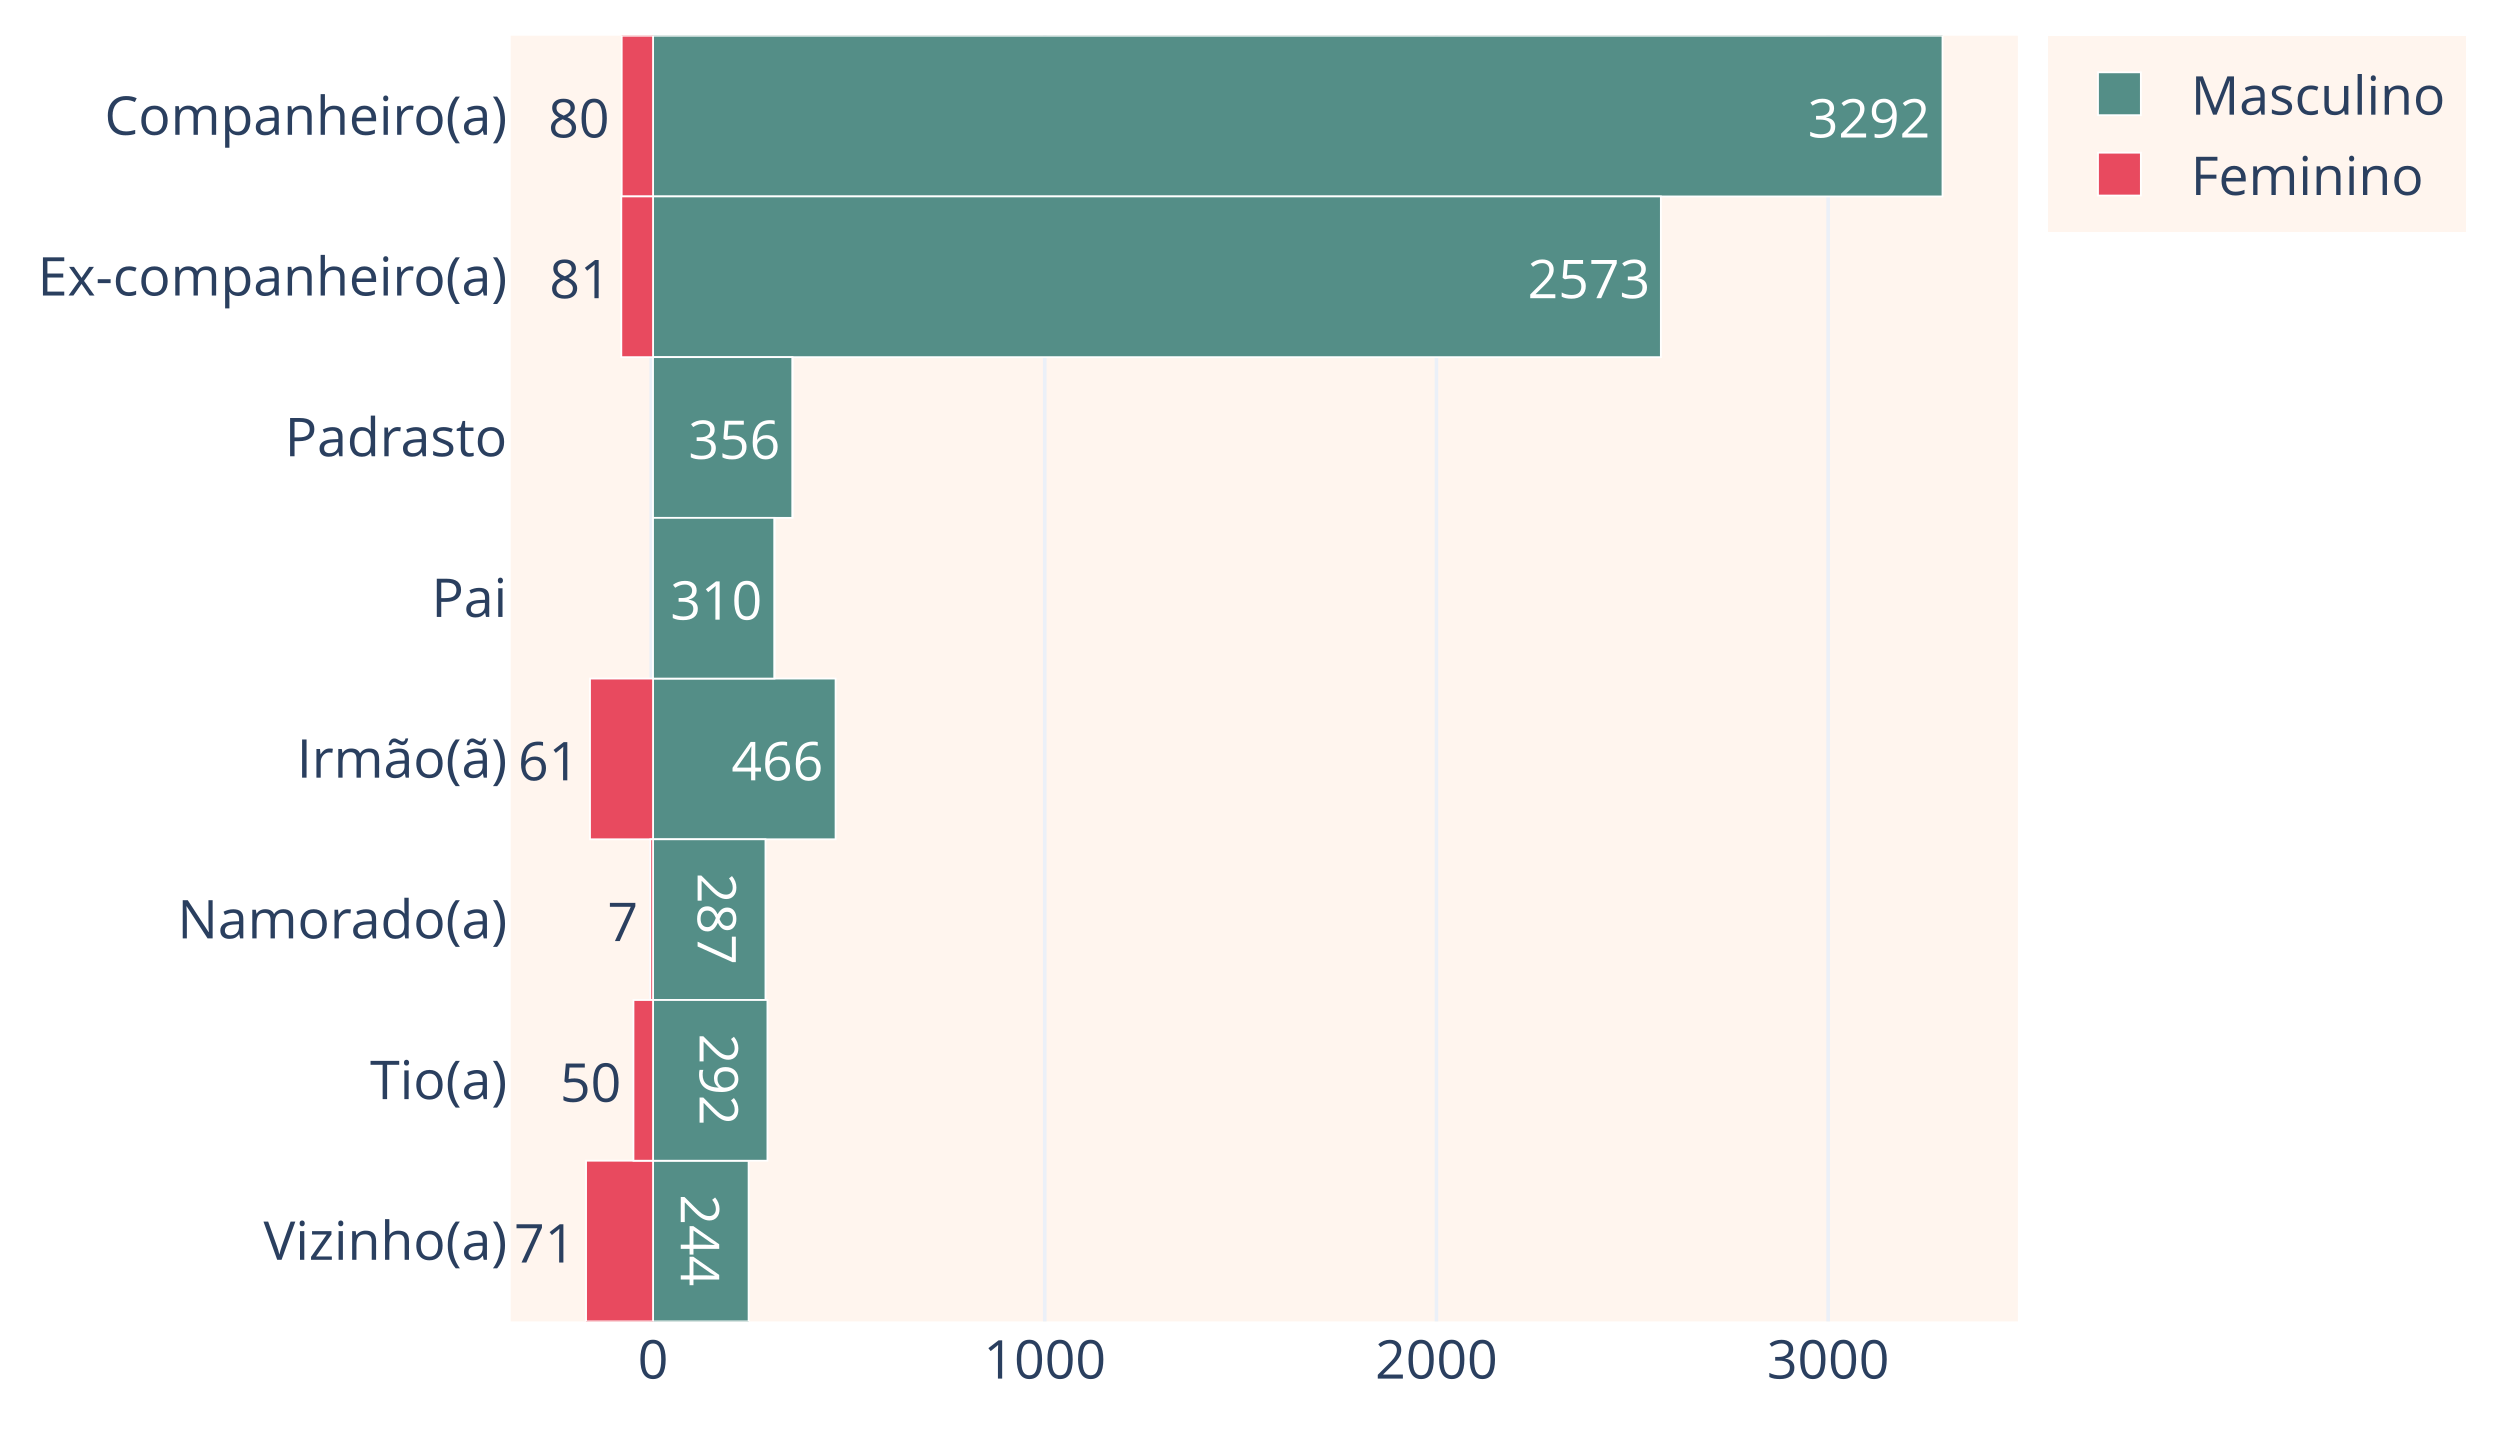
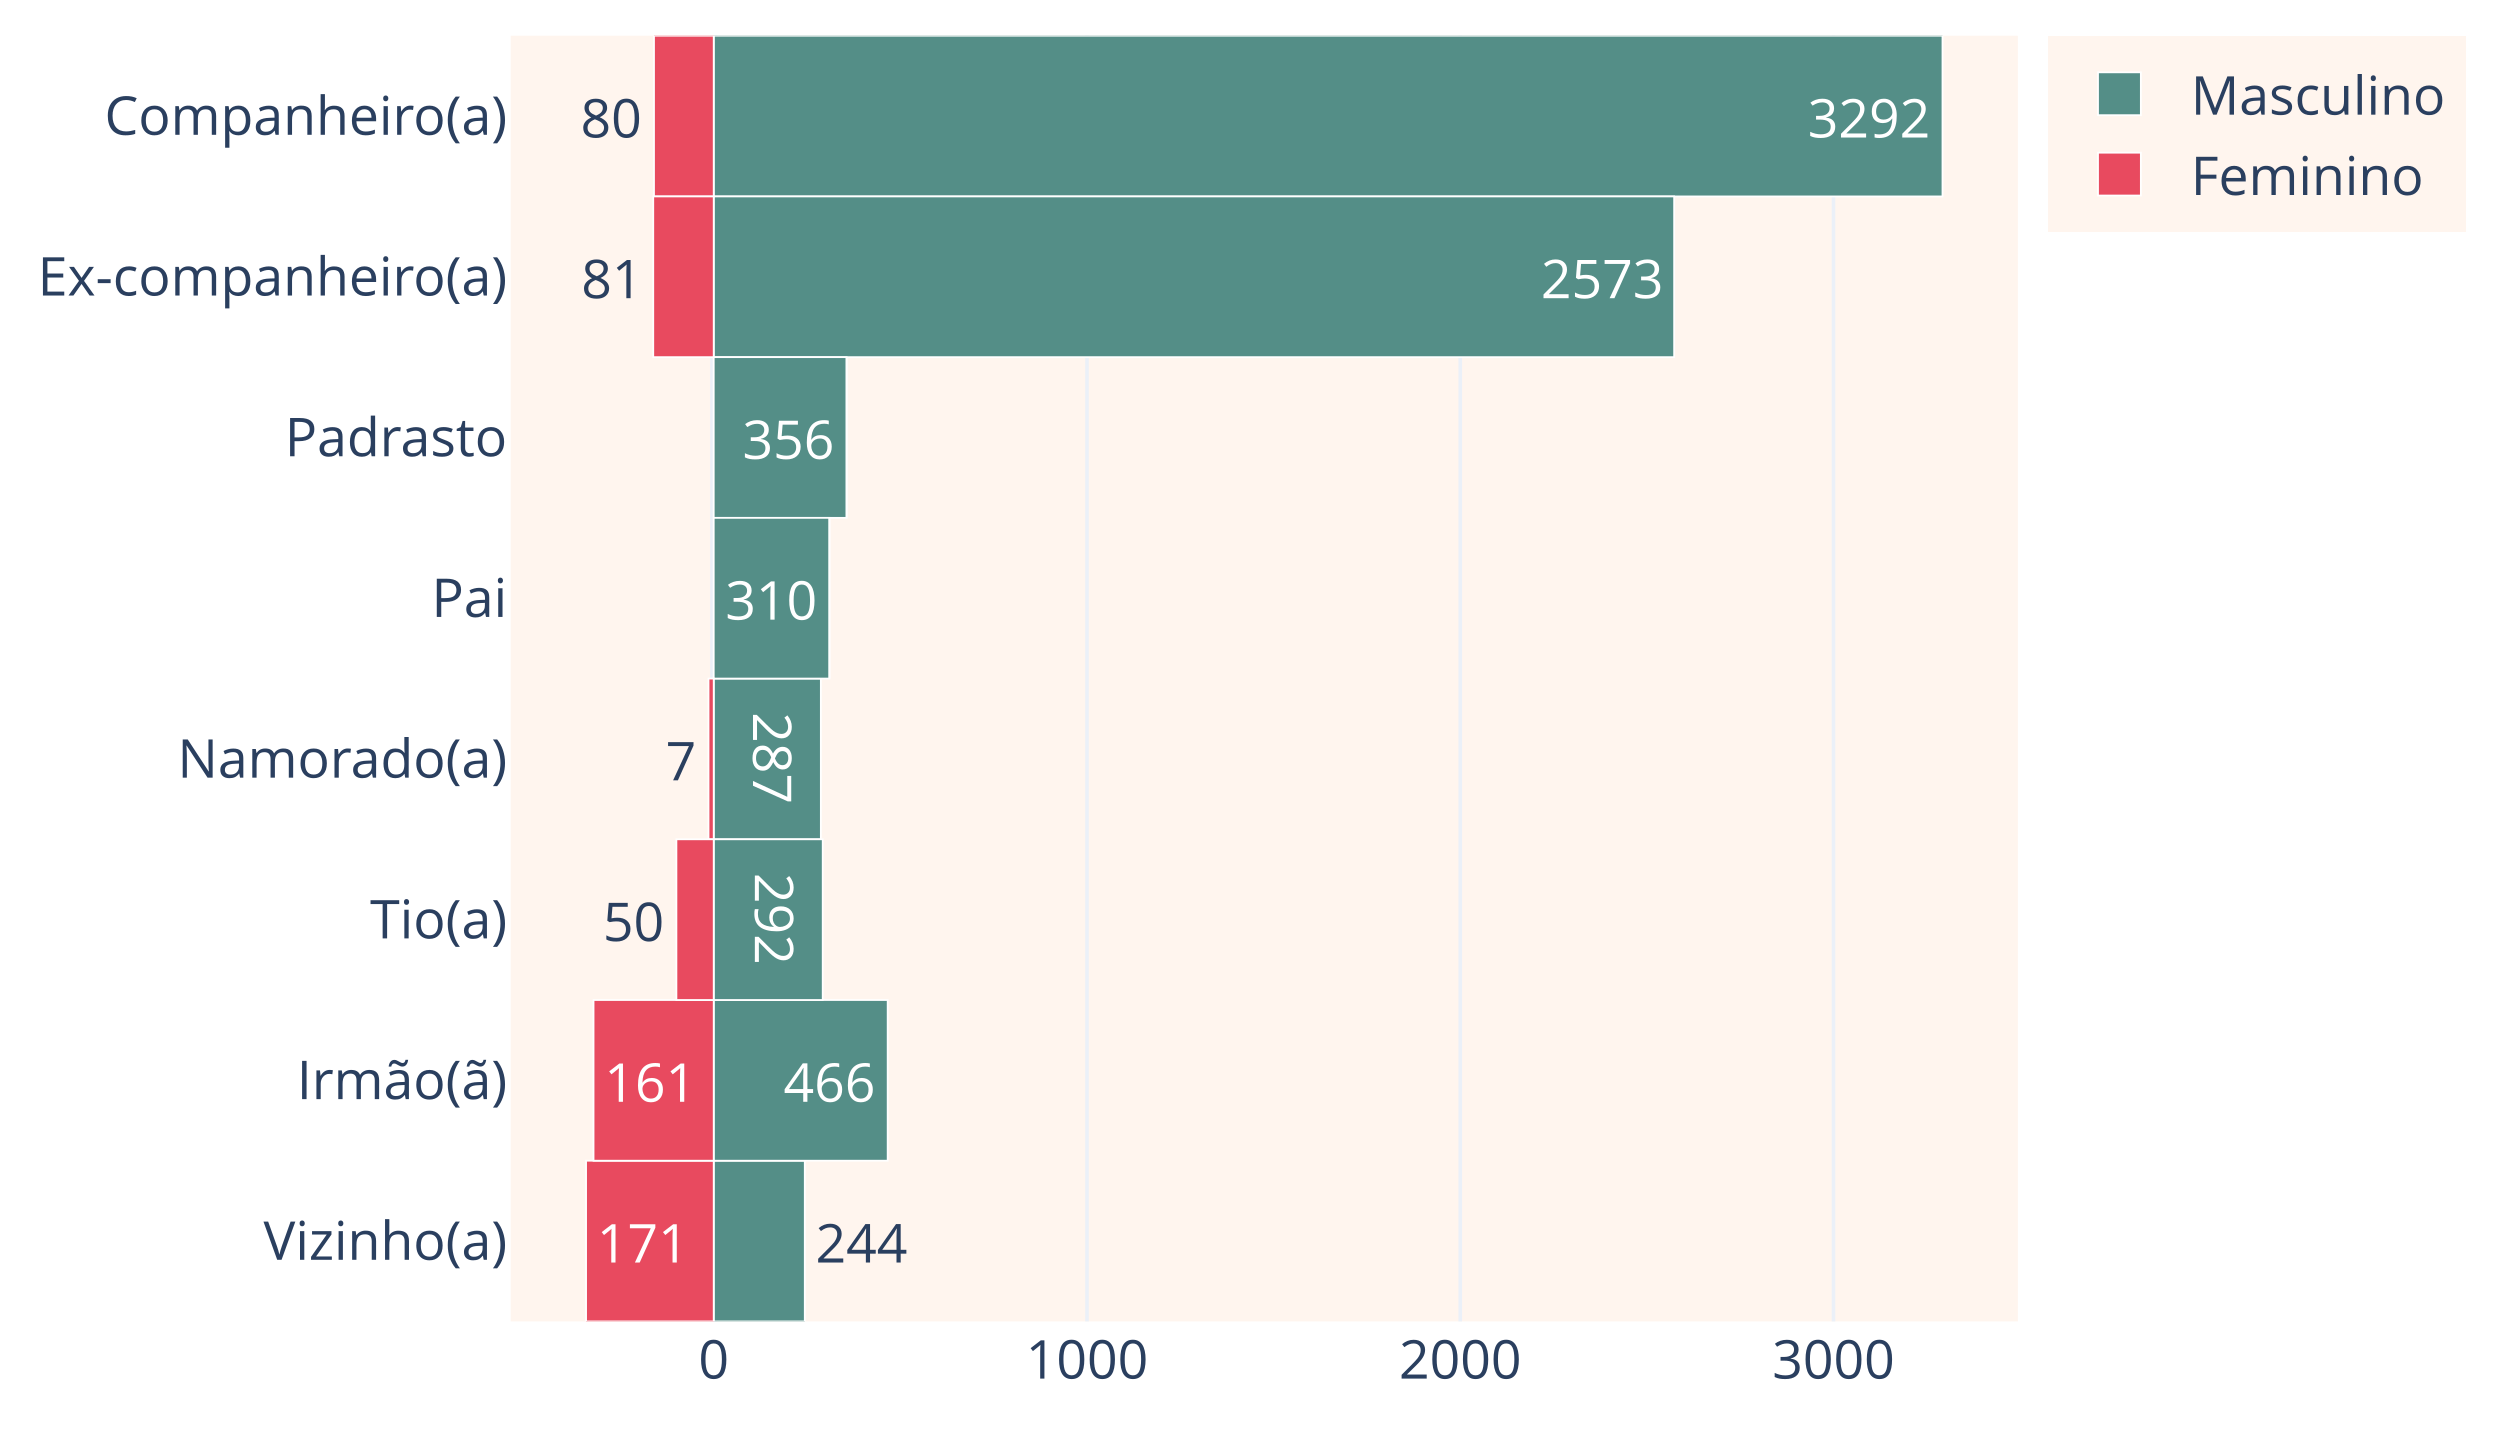
<svg xmlns="http://www.w3.org/2000/svg" class="main-svg" width="700" height="400" style="" viewBox="0 0 700 400">
  <rect x="0" y="0" width="700" height="400" style="fill: rgb(255, 255, 255); fill-opacity: 1;" />
-   <defs id="defs-5e3e95">
+   <defs id="defs-bf1e88">
    <g class="clips">
-       <clipPath id="clip5e3e95xyplot" class="plotclip">
+       <clipPath id="clipbf1e88xyplot" class="plotclip">
        <rect width="422" height="360" />
      </clipPath>
-       <clipPath class="axesclip" id="clip5e3e95x">
+       <clipPath class="axesclip" id="clipbf1e88x">
        <rect x="143" y="0" width="422" height="400" />
      </clipPath>
-       <clipPath class="axesclip" id="clip5e3e95y">
+       <clipPath class="axesclip" id="clipbf1e88y">
        <rect x="0" y="10" width="700" height="360" />
      </clipPath>
-       <clipPath class="axesclip" id="clip5e3e95xy">
+       <clipPath class="axesclip" id="clipbf1e88xy">
        <rect x="143" y="10" width="422" height="360" />
      </clipPath>
    </g>
    <g class="gradients" />
    <g class="patterns" />
  </defs>
  <g class="bglayer">
    <rect class="bg" x="143" y="10" width="422" height="360" style="fill: rgb(255, 245, 238); fill-opacity: 1; stroke-width: 0;" />
  </g>
  <g class="layer-below">
    <g class="imagelayer" />
    <g class="shapelayer" />
  </g>
  <g class="cartesianlayer">
    <g class="subplot xy">
      <g class="layer-subplot">
        <g class="shapelayer" />
        <g class="imagelayer" />
      </g>
      <g class="minor-gridlayer">
        <g class="x" />
        <g class="y" />
      </g>
      <g class="gridlayer">
        <g class="x">
-           <path class="xgrid crisp" transform="translate(292.53,0)" d="M0,10v360" style="stroke: rgb(235, 240, 248); stroke-opacity: 1; stroke-width: 1px;" />
-           <path class="xgrid crisp" transform="translate(402.2,0)" d="M0,10v360" style="stroke: rgb(235, 240, 248); stroke-opacity: 1; stroke-width: 1px;" />
-           <path class="xgrid crisp" transform="translate(511.88,0)" d="M0,10v360" style="stroke: rgb(235, 240, 248); stroke-opacity: 1; stroke-width: 1px;" />
+           <path class="xgrid crisp" transform="translate(304.36,0)" d="M0,10v360" style="stroke: rgb(235, 240, 248); stroke-opacity: 1; stroke-width: 1px;" />
+           <path class="xgrid crisp" transform="translate(408.87,0)" d="M0,10v360" style="stroke: rgb(235, 240, 248); stroke-opacity: 1; stroke-width: 1px;" />
+           <path class="xgrid crisp" transform="translate(513.38,0)" d="M0,10v360" style="stroke: rgb(235, 240, 248); stroke-opacity: 1; stroke-width: 1px;" />
        </g>
        <g class="y" />
      </g>
      <g class="zerolinelayer">
-         <path class="xzl zl crisp" transform="translate(182.85,0)" d="M0,10v360" style="stroke: rgb(235, 240, 248); stroke-opacity: 1; stroke-width: 2px;" />
+         <path class="xzl zl crisp" transform="translate(199.84,0)" d="M0,10v360" style="stroke: rgb(235, 240, 248); stroke-opacity: 1; stroke-width: 2px;" />
      </g>
      <path class="xlines-below" />
      <path class="ylines-below" />
      <g class="overlines-below" />
      <g class="xaxislayer-below" />
      <g class="yaxislayer-below" />
      <g class="overaxes-below" />
-       <g class="plot" transform="translate(143,10)" clip-path="url(#clip5e3e95xyplot)">
+       <g class="plot" transform="translate(143,10)" clip-path="url(#clipbf1e88xyplot)">
        <g class="barlayer mlayer">
          <g class="trace bars" style="opacity: 1;">
            <g class="points">
              <g class="point">
-                 <path d="M39.85,360V315H66.61V360Z" style="vector-effect: none; opacity: 1; stroke-width: 0.5px; fill: rgb(84, 142, 135); fill-opacity: 1; stroke: rgb(255, 255, 255); stroke-opacity: 1;" />
-                 <text class="bartext bartext-inside" text-anchor="middle" data-notex="1" x="0" y="0" style="font-family: 'Open Sans', verdana, arial, sans-serif; font-size: 15px; fill: rgb(255, 255, 255); fill-opacity: 1; white-space: pre;" transform="translate(53.39906,343.5)rotate(90 0.2109375 -6)">244</text>
-               </g>
-               <g class="point">
-                 <path d="M39.85,45V0H400.9V45Z" style="vector-effect: none; opacity: 1; stroke-width: 0.5px; fill: rgb(84, 142, 135); fill-opacity: 1; stroke: rgb(255, 255, 255); stroke-opacity: 1;" />
+                 <path d="M56.84,360V315H82.34V360Z" style="vector-effect: none; opacity: 1; stroke-width: 0.5px; fill: rgb(84, 142, 135); fill-opacity: 1; stroke: rgb(255, 255, 255); stroke-opacity: 1;" />
+                 <text class="bartext bartext-outside" text-anchor="middle" data-notex="1" x="0" y="0" style="font-family: 'Open Sans', verdana, arial, sans-serif; font-size: 15px; fill: rgb(42, 63, 95); fill-opacity: 1; white-space: pre;" transform="translate(98.215,343.5)">244</text>
+               </g>
+               <g class="point">
+                 <path d="M56.84,45V0H400.9V45Z" style="vector-effect: none; opacity: 1; stroke-width: 0.5px; fill: rgb(84, 142, 135); fill-opacity: 1; stroke: rgb(255, 255, 255); stroke-opacity: 1;" />
                <text class="bartext bartext-inside" text-anchor="middle" data-notex="1" x="0" y="0" style="font-family: 'Open Sans', verdana, arial, sans-serif; font-size: 15px; fill: rgb(255, 255, 255); fill-opacity: 1; white-space: pre;" transform="translate(380.3219,28.5)">3292</text>
              </g>
              <g class="point">
-                 <path d="M39.85,90V45H322.04V90Z" style="vector-effect: none; opacity: 1; stroke-width: 0.5px; fill: rgb(84, 142, 135); fill-opacity: 1; stroke: rgb(255, 255, 255); stroke-opacity: 1;" />
-                 <text class="bartext bartext-inside" text-anchor="middle" data-notex="1" x="0" y="0" style="font-family: 'Open Sans', verdana, arial, sans-serif; font-size: 15px; fill: rgb(255, 255, 255); fill-opacity: 1; white-space: pre;" transform="translate(301.8838,73.5)">2573</text>
-               </g>
-               <g class="point">
-                 <path d="M39.85,225V180H90.96V225Z" style="vector-effect: none; opacity: 1; stroke-width: 0.5px; fill: rgb(84, 142, 135); fill-opacity: 1; stroke: rgb(255, 255, 255); stroke-opacity: 1;" />
-                 <text class="bartext bartext-inside" text-anchor="middle" data-notex="1" x="0" y="0" style="font-family: 'Open Sans', verdana, arial, sans-serif; font-size: 15px; fill: rgb(255, 255, 255); fill-opacity: 1; white-space: pre;" transform="translate(74.66312,208.5)">466</text>
-               </g>
-               <g class="point">
-                 <path d="M39.85,270V225H71.33V270Z" style="vector-effect: none; opacity: 1; stroke-width: 0.5px; fill: rgb(84, 142, 135); fill-opacity: 1; stroke: rgb(255, 255, 255); stroke-opacity: 1;" />
-                 <text class="bartext bartext-inside" text-anchor="middle" data-notex="1" x="0" y="0" style="font-family: 'Open Sans', verdana, arial, sans-serif; font-size: 15px; fill: rgb(255, 255, 255); fill-opacity: 1; white-space: pre;" transform="translate(58.11906,253.5)rotate(90 0.2109375 -6)">287</text>
-               </g>
-               <g class="point">
-                 <path d="M39.85,315V270H71.88V315Z" style="vector-effect: none; opacity: 1; stroke-width: 0.5px; fill: rgb(84, 142, 135); fill-opacity: 1; stroke: rgb(255, 255, 255); stroke-opacity: 1;" />
-                 <text class="bartext bartext-inside" text-anchor="middle" data-notex="1" x="0" y="0" style="font-family: 'Open Sans', verdana, arial, sans-serif; font-size: 15px; fill: rgb(255, 255, 255); fill-opacity: 1; white-space: pre;" transform="translate(58.66906,298.5)rotate(90 0.2109375 -6)">292</text>
-               </g>
-               <g class="point">
-                 <path d="M39.85,135V90H78.9V135Z" style="vector-effect: none; opacity: 1; stroke-width: 0.5px; fill: rgb(84, 142, 135); fill-opacity: 1; stroke: rgb(255, 255, 255); stroke-opacity: 1;" />
-                 <text class="bartext bartext-inside" text-anchor="middle" data-notex="1" x="0" y="0" style="font-family: 'Open Sans', verdana, arial, sans-serif; font-size: 15px; fill: rgb(255, 255, 255); fill-opacity: 1; white-space: pre;" transform="translate(62.60313,118.5)">356</text>
-               </g>
-               <g class="point">
-                 <path d="M39.85,180V135H73.85V180Z" style="vector-effect: none; opacity: 1; stroke-width: 0.5px; fill: rgb(84, 142, 135); fill-opacity: 1; stroke: rgb(255, 255, 255); stroke-opacity: 1;" />
-                 <text class="bartext bartext-inside" text-anchor="middle" data-notex="1" x="0" y="0" style="font-family: 'Open Sans', verdana, arial, sans-serif; font-size: 15px; fill: rgb(255, 255, 255); fill-opacity: 1; white-space: pre;" transform="translate(57.55312,163.5)">310</text>
+                 <path d="M56.84,90V45H325.76V90Z" style="vector-effect: none; opacity: 1; stroke-width: 0.5px; fill: rgb(84, 142, 135); fill-opacity: 1; stroke: rgb(255, 255, 255); stroke-opacity: 1;" />
+                 <text class="bartext bartext-inside" text-anchor="middle" data-notex="1" x="0" y="0" style="font-family: 'Open Sans', verdana, arial, sans-serif; font-size: 15px; fill: rgb(255, 255, 255); fill-opacity: 1; white-space: pre;" transform="translate(305.6037,73.5)">2573</text>
+               </g>
+               <g class="point">
+                 <path d="M56.84,315V270H105.55V315Z" style="vector-effect: none; opacity: 1; stroke-width: 0.5px; fill: rgb(84, 142, 135); fill-opacity: 1; stroke: rgb(255, 255, 255); stroke-opacity: 1;" />
+                 <text class="bartext bartext-inside" text-anchor="middle" data-notex="1" x="0" y="0" style="font-family: 'Open Sans', verdana, arial, sans-serif; font-size: 15px; fill: rgb(255, 255, 255); fill-opacity: 1; white-space: pre;" transform="translate(89.25312,298.5)">466</text>
+               </g>
+               <g class="point">
+                 <path d="M56.84,225V180H86.84V225Z" style="vector-effect: none; opacity: 1; stroke-width: 0.5px; fill: rgb(84, 142, 135); fill-opacity: 1; stroke: rgb(255, 255, 255); stroke-opacity: 1;" />
+                 <text class="bartext bartext-inside" text-anchor="middle" data-notex="1" x="0" y="0" style="font-family: 'Open Sans', verdana, arial, sans-serif; font-size: 15px; fill: rgb(255, 255, 255); fill-opacity: 1; white-space: pre;" transform="translate(73.62906,208.5)rotate(90 0.2109375 -6)">287</text>
+               </g>
+               <g class="point">
+                 <path d="M56.84,270V225H87.36V270Z" style="vector-effect: none; opacity: 1; stroke-width: 0.5px; fill: rgb(84, 142, 135); fill-opacity: 1; stroke: rgb(255, 255, 255); stroke-opacity: 1;" />
+                 <text class="bartext bartext-inside" text-anchor="middle" data-notex="1" x="0" y="0" style="font-family: 'Open Sans', verdana, arial, sans-serif; font-size: 15px; fill: rgb(255, 255, 255); fill-opacity: 1; white-space: pre;" transform="translate(74.14906,253.5)rotate(90 0.2109375 -6)">292</text>
+               </g>
+               <g class="point">
+                 <path d="M56.84,135V90H94.05V135Z" style="vector-effect: none; opacity: 1; stroke-width: 0.5px; fill: rgb(84, 142, 135); fill-opacity: 1; stroke: rgb(255, 255, 255); stroke-opacity: 1;" />
+                 <text class="bartext bartext-inside" text-anchor="middle" data-notex="1" x="0" y="0" style="font-family: 'Open Sans', verdana, arial, sans-serif; font-size: 15px; fill: rgb(255, 255, 255); fill-opacity: 1; white-space: pre;" transform="translate(77.75312,118.5)">356</text>
+               </g>
+               <g class="point">
+                 <path d="M56.84,180V135H89.24V180Z" style="vector-effect: none; opacity: 1; stroke-width: 0.5px; fill: rgb(84, 142, 135); fill-opacity: 1; stroke: rgb(255, 255, 255); stroke-opacity: 1;" />
+                 <text class="bartext bartext-inside" text-anchor="middle" data-notex="1" x="0" y="0" style="font-family: 'Open Sans', verdana, arial, sans-serif; font-size: 15px; fill: rgb(255, 255, 255); fill-opacity: 1; white-space: pre;" transform="translate(72.94312,163.5)">310</text>
              </g>
            </g>
          </g>
          <g class="trace bars" style="opacity: 1;">
            <g class="points">
              <g class="point">
-                 <path d="M39.85,360V315H21.1V360Z" style="vector-effect: none; opacity: 1; stroke-width: 0.5px; fill: rgb(232, 74, 95); fill-opacity: 1; stroke: rgb(255, 255, 255); stroke-opacity: 1;" />
-                 <text class="bartext bartext-outside" text-anchor="middle" data-notex="1" x="0" y="0" style="font-family: 'Open Sans', verdana, arial, sans-serif; font-size: 15px; fill: rgb(42, 63, 95); fill-opacity: 1; white-space: pre;" transform="translate(5.225,343.5)">171</text>
-               </g>
-               <g class="point">
-                 <path d="M39.85,45V0H31.08V45Z" style="vector-effect: none; opacity: 1; stroke-width: 0.5px; fill: rgb(232, 74, 95); fill-opacity: 1; stroke: rgb(255, 255, 255); stroke-opacity: 1;" />
-                 <text class="bartext bartext-outside" text-anchor="middle" data-notex="1" x="0" y="0" style="font-family: 'Open Sans', verdana, arial, sans-serif; font-size: 15px; fill: rgb(42, 63, 95); fill-opacity: 1; white-space: pre;" transform="translate(19.08,28.5)">80</text>
-               </g>
-               <g class="point">
-                 <path d="M39.85,90V45H30.97V90Z" style="vector-effect: none; opacity: 1; stroke-width: 0.5px; fill: rgb(232, 74, 95); fill-opacity: 1; stroke: rgb(255, 255, 255); stroke-opacity: 1;" />
-                 <text class="bartext bartext-outside" text-anchor="middle" data-notex="1" x="0" y="0" style="font-family: 'Open Sans', verdana, arial, sans-serif; font-size: 15px; fill: rgb(42, 63, 95); fill-opacity: 1; white-space: pre;" transform="translate(19.39187,73.5)">81</text>
-               </g>
-               <g class="point">
-                 <path d="M39.85,225V180H22.2V225Z" style="vector-effect: none; opacity: 1; stroke-width: 0.5px; fill: rgb(232, 74, 95); fill-opacity: 1; stroke: rgb(255, 255, 255); stroke-opacity: 1;" />
-                 <text class="bartext bartext-outside" text-anchor="middle" data-notex="1" x="0" y="0" style="font-family: 'Open Sans', verdana, arial, sans-serif; font-size: 15px; fill: rgb(42, 63, 95); fill-opacity: 1; white-space: pre;" transform="translate(6.325,208.5)">161</text>
-               </g>
-               <g class="point">
-                 <path d="M39.85,270V225H39.09V270Z" style="vector-effect: none; opacity: 1; stroke-width: 0.5px; fill: rgb(232, 74, 95); fill-opacity: 1; stroke: rgb(255, 255, 255); stroke-opacity: 1;" />
-                 <text class="bartext bartext-outside" text-anchor="middle" data-notex="1" x="0" y="0" style="font-family: 'Open Sans', verdana, arial, sans-serif; font-size: 15px; fill: rgb(42, 63, 95); fill-opacity: 1; white-space: pre;" transform="translate(31.37125,253.5)">7</text>
-               </g>
-               <g class="point">
-                 <path d="M39.85,315V270H34.37V315Z" style="vector-effect: none; opacity: 1; stroke-width: 0.5px; fill: rgb(232, 74, 95); fill-opacity: 1; stroke: rgb(255, 255, 255); stroke-opacity: 1;" />
-                 <text class="bartext bartext-outside" text-anchor="middle" data-notex="1" x="0" y="0" style="font-family: 'Open Sans', verdana, arial, sans-serif; font-size: 15px; fill: rgb(42, 63, 95); fill-opacity: 1; white-space: pre;" transform="translate(22.37,298.5)">50</text>
-               </g>
-               <g class="point">
-                 <path d="M78.9,135V90H78.9V135Z" style="vector-effect: none; opacity: 1; stroke-width: 0.5px; fill: rgb(232, 74, 95); fill-opacity: 1; stroke: rgb(255, 255, 255); stroke-opacity: 1;" />
-               </g>
-               <g class="point">
-                 <path d="M73.85,180V135H73.85V180Z" style="vector-effect: none; opacity: 1; stroke-width: 0.5px; fill: rgb(232, 74, 95); fill-opacity: 1; stroke: rgb(255, 255, 255); stroke-opacity: 1;" />
+                 <path d="M56.84,360V315H21.1V360Z" style="vector-effect: none; opacity: 1; stroke-width: 0.5px; fill: rgb(232, 74, 95); fill-opacity: 1; stroke: rgb(255, 255, 255); stroke-opacity: 1;" />
+                 <text class="bartext bartext-inside" text-anchor="middle" data-notex="1" x="0" y="0" style="font-family: 'Open Sans', verdana, arial, sans-serif; font-size: 15px; fill: rgb(255, 255, 255); fill-opacity: 1; white-space: pre;" transform="translate(36.975,343.5)">171</text>
+               </g>
+               <g class="point">
+                 <path d="M56.84,45V0H40.12V45Z" style="vector-effect: none; opacity: 1; stroke-width: 0.5px; fill: rgb(232, 74, 95); fill-opacity: 1; stroke: rgb(255, 255, 255); stroke-opacity: 1;" />
+                 <text class="bartext bartext-outside" text-anchor="middle" data-notex="1" x="0" y="0" style="font-family: 'Open Sans', verdana, arial, sans-serif; font-size: 15px; fill: rgb(42, 63, 95); fill-opacity: 1; white-space: pre;" transform="translate(28.12,28.5)">80</text>
+               </g>
+               <g class="point">
+                 <path d="M56.84,90V45H39.91V90Z" style="vector-effect: none; opacity: 1; stroke-width: 0.5px; fill: rgb(232, 74, 95); fill-opacity: 1; stroke: rgb(255, 255, 255); stroke-opacity: 1;" />
+                 <text class="bartext bartext-outside" text-anchor="middle" data-notex="1" x="0" y="0" style="font-family: 'Open Sans', verdana, arial, sans-serif; font-size: 15px; fill: rgb(42, 63, 95); fill-opacity: 1; white-space: pre;" transform="translate(28.33187,73.5)">81</text>
+               </g>
+               <g class="point">
+                 <path d="M56.84,315V270H23.19V315Z" style="vector-effect: none; opacity: 1; stroke-width: 0.5px; fill: rgb(232, 74, 95); fill-opacity: 1; stroke: rgb(255, 255, 255); stroke-opacity: 1;" />
+                 <text class="bartext bartext-inside" text-anchor="middle" data-notex="1" x="0" y="0" style="font-family: 'Open Sans', verdana, arial, sans-serif; font-size: 15px; fill: rgb(255, 255, 255); fill-opacity: 1; white-space: pre;" transform="translate(39.065,298.5)">161</text>
+               </g>
+               <g class="point">
+                 <path d="M56.84,225V180H55.38V225Z" style="vector-effect: none; opacity: 1; stroke-width: 0.5px; fill: rgb(232, 74, 95); fill-opacity: 1; stroke: rgb(255, 255, 255); stroke-opacity: 1;" />
+                 <text class="bartext bartext-outside" text-anchor="middle" data-notex="1" x="0" y="0" style="font-family: 'Open Sans', verdana, arial, sans-serif; font-size: 15px; fill: rgb(42, 63, 95); fill-opacity: 1; white-space: pre;" transform="translate(47.66125,208.5)">7</text>
+               </g>
+               <g class="point">
+                 <path d="M56.84,270V225H46.39V270Z" style="vector-effect: none; opacity: 1; stroke-width: 0.5px; fill: rgb(232, 74, 95); fill-opacity: 1; stroke: rgb(255, 255, 255); stroke-opacity: 1;" />
+                 <text class="bartext bartext-outside" text-anchor="middle" data-notex="1" x="0" y="0" style="font-family: 'Open Sans', verdana, arial, sans-serif; font-size: 15px; fill: rgb(42, 63, 95); fill-opacity: 1; white-space: pre;" transform="translate(34.39,253.5)">50</text>
+               </g>
+               <g class="point">
+                 <path d="M94.05,135V90H94.05V135Z" style="vector-effect: none; opacity: 1; stroke-width: 0.5px; fill: rgb(232, 74, 95); fill-opacity: 1; stroke: rgb(255, 255, 255); stroke-opacity: 1;" />
+               </g>
+               <g class="point">
+                 <path d="M89.24,180V135H89.24V180Z" style="vector-effect: none; opacity: 1; stroke-width: 0.5px; fill: rgb(232, 74, 95); fill-opacity: 1; stroke: rgb(255, 255, 255); stroke-opacity: 1;" />
              </g>
            </g>
          </g>
        </g>
      </g>
      <g class="overplot" />
      <path class="xlines-above crisp" d="M0,0" style="fill: none;" />
      <path class="ylines-above crisp" d="M0,0" style="fill: none;" />
      <g class="overlines-above" />
      <g class="xaxislayer-above">
        <g class="xtick">
-           <text text-anchor="middle" x="0" y="386" transform="translate(182.85,0)" style="font-family: 'Open Sans', verdana, arial, sans-serif; font-size: 15px; fill: rgb(42, 63, 95); fill-opacity: 1; white-space: pre; opacity: 1;">0</text>
-         </g>
-         <g class="xtick">
-           <text text-anchor="middle" x="0" y="386" style="font-family: 'Open Sans', verdana, arial, sans-serif; font-size: 15px; fill: rgb(42, 63, 95); fill-opacity: 1; white-space: pre; opacity: 1;" transform="translate(292.53,0)">1000</text>
-         </g>
-         <g class="xtick">
-           <text text-anchor="middle" x="0" y="386" style="font-family: 'Open Sans', verdana, arial, sans-serif; font-size: 15px; fill: rgb(42, 63, 95); fill-opacity: 1; white-space: pre; opacity: 1;" transform="translate(402.2,0)">2000</text>
-         </g>
-         <g class="xtick">
-           <text text-anchor="middle" x="0" y="386" style="font-family: 'Open Sans', verdana, arial, sans-serif; font-size: 15px; fill: rgb(42, 63, 95); fill-opacity: 1; white-space: pre; opacity: 1;" transform="translate(511.88,0)">3000</text>
+           <text text-anchor="middle" x="0" y="386" transform="translate(199.84,0)" style="font-family: 'Open Sans', verdana, arial, sans-serif; font-size: 15px; fill: rgb(42, 63, 95); fill-opacity: 1; white-space: pre; opacity: 1;">0</text>
+         </g>
+         <g class="xtick">
+           <text text-anchor="middle" x="0" y="386" style="font-family: 'Open Sans', verdana, arial, sans-serif; font-size: 15px; fill: rgb(42, 63, 95); fill-opacity: 1; white-space: pre; opacity: 1;" transform="translate(304.36,0)">1000</text>
+         </g>
+         <g class="xtick">
+           <text text-anchor="middle" x="0" y="386" style="font-family: 'Open Sans', verdana, arial, sans-serif; font-size: 15px; fill: rgb(42, 63, 95); fill-opacity: 1; white-space: pre; opacity: 1;" transform="translate(408.87,0)">2000</text>
+         </g>
+         <g class="xtick">
+           <text text-anchor="middle" x="0" y="386" style="font-family: 'Open Sans', verdana, arial, sans-serif; font-size: 15px; fill: rgb(42, 63, 95); fill-opacity: 1; white-space: pre; opacity: 1;" transform="translate(513.38,0)">3000</text>
        </g>
      </g>
      <g class="yaxislayer-above">
        <g class="ytick">
          <text text-anchor="end" x="142" y="5.25" transform="translate(0,347.5)" style="font-family: 'Open Sans', verdana, arial, sans-serif; font-size: 15px; fill: rgb(42, 63, 95); fill-opacity: 1; white-space: pre; opacity: 1;">Vizinho(a)</text>
        </g>
        <g class="ytick">
-           <text text-anchor="end" x="142" y="5.25" transform="translate(0,302.5)" style="font-family: 'Open Sans', verdana, arial, sans-serif; font-size: 15px; fill: rgb(42, 63, 95); fill-opacity: 1; white-space: pre; opacity: 1;">Tio(a)</text>
-         </g>
-         <g class="ytick">
-           <text text-anchor="end" x="142" y="5.25" transform="translate(0,257.5)" style="font-family: 'Open Sans', verdana, arial, sans-serif; font-size: 15px; fill: rgb(42, 63, 95); fill-opacity: 1; white-space: pre; opacity: 1;">Namorado(a)</text>
-         </g>
-         <g class="ytick">
-           <text text-anchor="end" x="142" y="5.25" transform="translate(0,212.5)" style="font-family: 'Open Sans', verdana, arial, sans-serif; font-size: 15px; fill: rgb(42, 63, 95); fill-opacity: 1; white-space: pre; opacity: 1;">Irmão(ã)</text>
+           <text text-anchor="end" x="142" y="5.25" transform="translate(0,302.5)" style="font-family: 'Open Sans', verdana, arial, sans-serif; font-size: 15px; fill: rgb(42, 63, 95); fill-opacity: 1; white-space: pre; opacity: 1;">Irmão(ã)</text>
+         </g>
+         <g class="ytick">
+           <text text-anchor="end" x="142" y="5.25" transform="translate(0,257.5)" style="font-family: 'Open Sans', verdana, arial, sans-serif; font-size: 15px; fill: rgb(42, 63, 95); fill-opacity: 1; white-space: pre; opacity: 1;">Tio(a)</text>
+         </g>
+         <g class="ytick">
+           <text text-anchor="end" x="142" y="5.25" transform="translate(0,212.5)" style="font-family: 'Open Sans', verdana, arial, sans-serif; font-size: 15px; fill: rgb(42, 63, 95); fill-opacity: 1; white-space: pre; opacity: 1;">Namorado(a)</text>
        </g>
        <g class="ytick">
          <text text-anchor="end" x="142" y="5.25" transform="translate(0,167.5)" style="font-family: 'Open Sans', verdana, arial, sans-serif; font-size: 15px; fill: rgb(42, 63, 95); fill-opacity: 1; white-space: pre; opacity: 1;">Pai</text>
        </g>
        <g class="ytick">
          <text text-anchor="end" x="142" y="5.25" transform="translate(0,122.5)" style="font-family: 'Open Sans', verdana, arial, sans-serif; font-size: 15px; fill: rgb(42, 63, 95); fill-opacity: 1; white-space: pre; opacity: 1;">Padrasto</text>
        </g>
        <g class="ytick">
          <text text-anchor="end" x="142" y="5.25" transform="translate(0,77.5)" style="font-family: 'Open Sans', verdana, arial, sans-serif; font-size: 15px; fill: rgb(42, 63, 95); fill-opacity: 1; white-space: pre; opacity: 1;">Ex-companheiro(a)</text>
        </g>
        <g class="ytick">
          <text text-anchor="end" x="142" y="5.25" transform="translate(0,32.5)" style="font-family: 'Open Sans', verdana, arial, sans-serif; font-size: 15px; fill: rgb(42, 63, 95); fill-opacity: 1; white-space: pre; opacity: 1;">Companheiro(a)</text>
        </g>
      </g>
      <g class="overaxes-above" />
    </g>
  </g>
  <g class="polarlayer" />
  <g class="smithlayer" />
  <g class="ternarylayer" />
  <g class="geolayer" />
  <g class="funnelarealayer" />
  <g class="pielayer" />
  <g class="iciclelayer" />
  <g class="treemaplayer" />
  <g class="sunburstlayer" />
  <g class="glimages" />
-   <defs id="topdefs-5e3e95">
+   <defs id="topdefs-bf1e88">
    <g class="clips" />
-     <clipPath id="legend5e3e95">
+     <clipPath id="legendbf1e88">
      <rect width="117" height="55" x="0" y="0" />
    </clipPath>
  </defs>
  <g class="layer-above">
    <g class="imagelayer" />
    <g class="shapelayer" />
  </g>
  <g class="infolayer">
    <g class="legend" pointer-events="all" transform="translate(573.44,10)">
-       <rect class="bg" shape-rendering="crispEdges" width="117" height="55" x="0" y="0" style="stroke: rgb(68, 68, 68); stroke-opacity: 1; fill: rgb(255, 245, 238); fill-opacity: 1; stroke-width: 0px;" />
-       <g class="scrollbox" transform="" clip-path="url(#legend5e3e95)">
+       <rect class="bg" shape-rendering="crispEdges" style="stroke: rgb(68, 68, 68); stroke-opacity: 1; fill: rgb(255, 245, 238); fill-opacity: 1; stroke-width: 0px;" width="117" height="55" x="0" y="0" />
+       <g class="scrollbox" transform="" clip-path="url(#legendbf1e88)">
        <g class="groups">
          <g class="traces" transform="translate(0,16.25)" style="opacity: 1;">
            <text class="legendtext" text-anchor="start" x="40" y="5.85" style="font-family: 'Open Sans', verdana, arial, sans-serif; font-size: 15px; fill: rgb(42, 63, 95); fill-opacity: 1; white-space: pre;">Masculino</text>
            <g class="layers" style="opacity: 1;">
              <g class="legendfill" />
              <g class="legendlines" />
              <g class="legendsymbols">
                <g class="legendpoints">
                  <path class="legendundefined" d="M6,6H-6V-6H6Z" transform="translate(20,0)" style="stroke-width: 0.5px; fill: rgb(84, 142, 135); fill-opacity: 1; stroke: rgb(255, 255, 255); stroke-opacity: 1;" />
                </g>
              </g>
            </g>
            <rect class="legendtoggle" x="0" y="-11.25" width="111.25" height="22.5" style="fill: rgb(0, 0, 0); fill-opacity: 0;" />
          </g>
          <g class="traces" transform="translate(0,38.75)" style="opacity: 1;">
            <text class="legendtext" text-anchor="start" x="40" y="5.85" style="font-family: 'Open Sans', verdana, arial, sans-serif; font-size: 15px; fill: rgb(42, 63, 95); fill-opacity: 1; white-space: pre;">Feminino</text>
            <g class="layers" style="opacity: 1;">
              <g class="legendfill" />
              <g class="legendlines" />
              <g class="legendsymbols">
                <g class="legendpoints">
                  <path class="legendundefined" d="M6,6H-6V-6H6Z" transform="translate(20,0)" style="stroke-width: 0.5px; fill: rgb(232, 74, 95); fill-opacity: 1; stroke: rgb(255, 255, 255); stroke-opacity: 1;" />
                </g>
              </g>
            </g>
            <rect class="legendtoggle" x="0" y="-11.25" width="111.25" height="22.5" style="fill: rgb(0, 0, 0); fill-opacity: 0;" />
          </g>
        </g>
      </g>
-       <rect class="scrollbar" rx="20" ry="3" width="0" height="0" x="0" y="0" style="fill: rgb(128, 139, 164); fill-opacity: 1;" />
+       <rect class="scrollbar" rx="20" ry="3" width="0" height="0" style="fill: rgb(128, 139, 164); fill-opacity: 1;" x="0" y="0" />
    </g>
    <g class="g-gtitle" />
    <g class="g-xtitle" />
    <g class="g-ytitle" />
  </g>
</svg>
